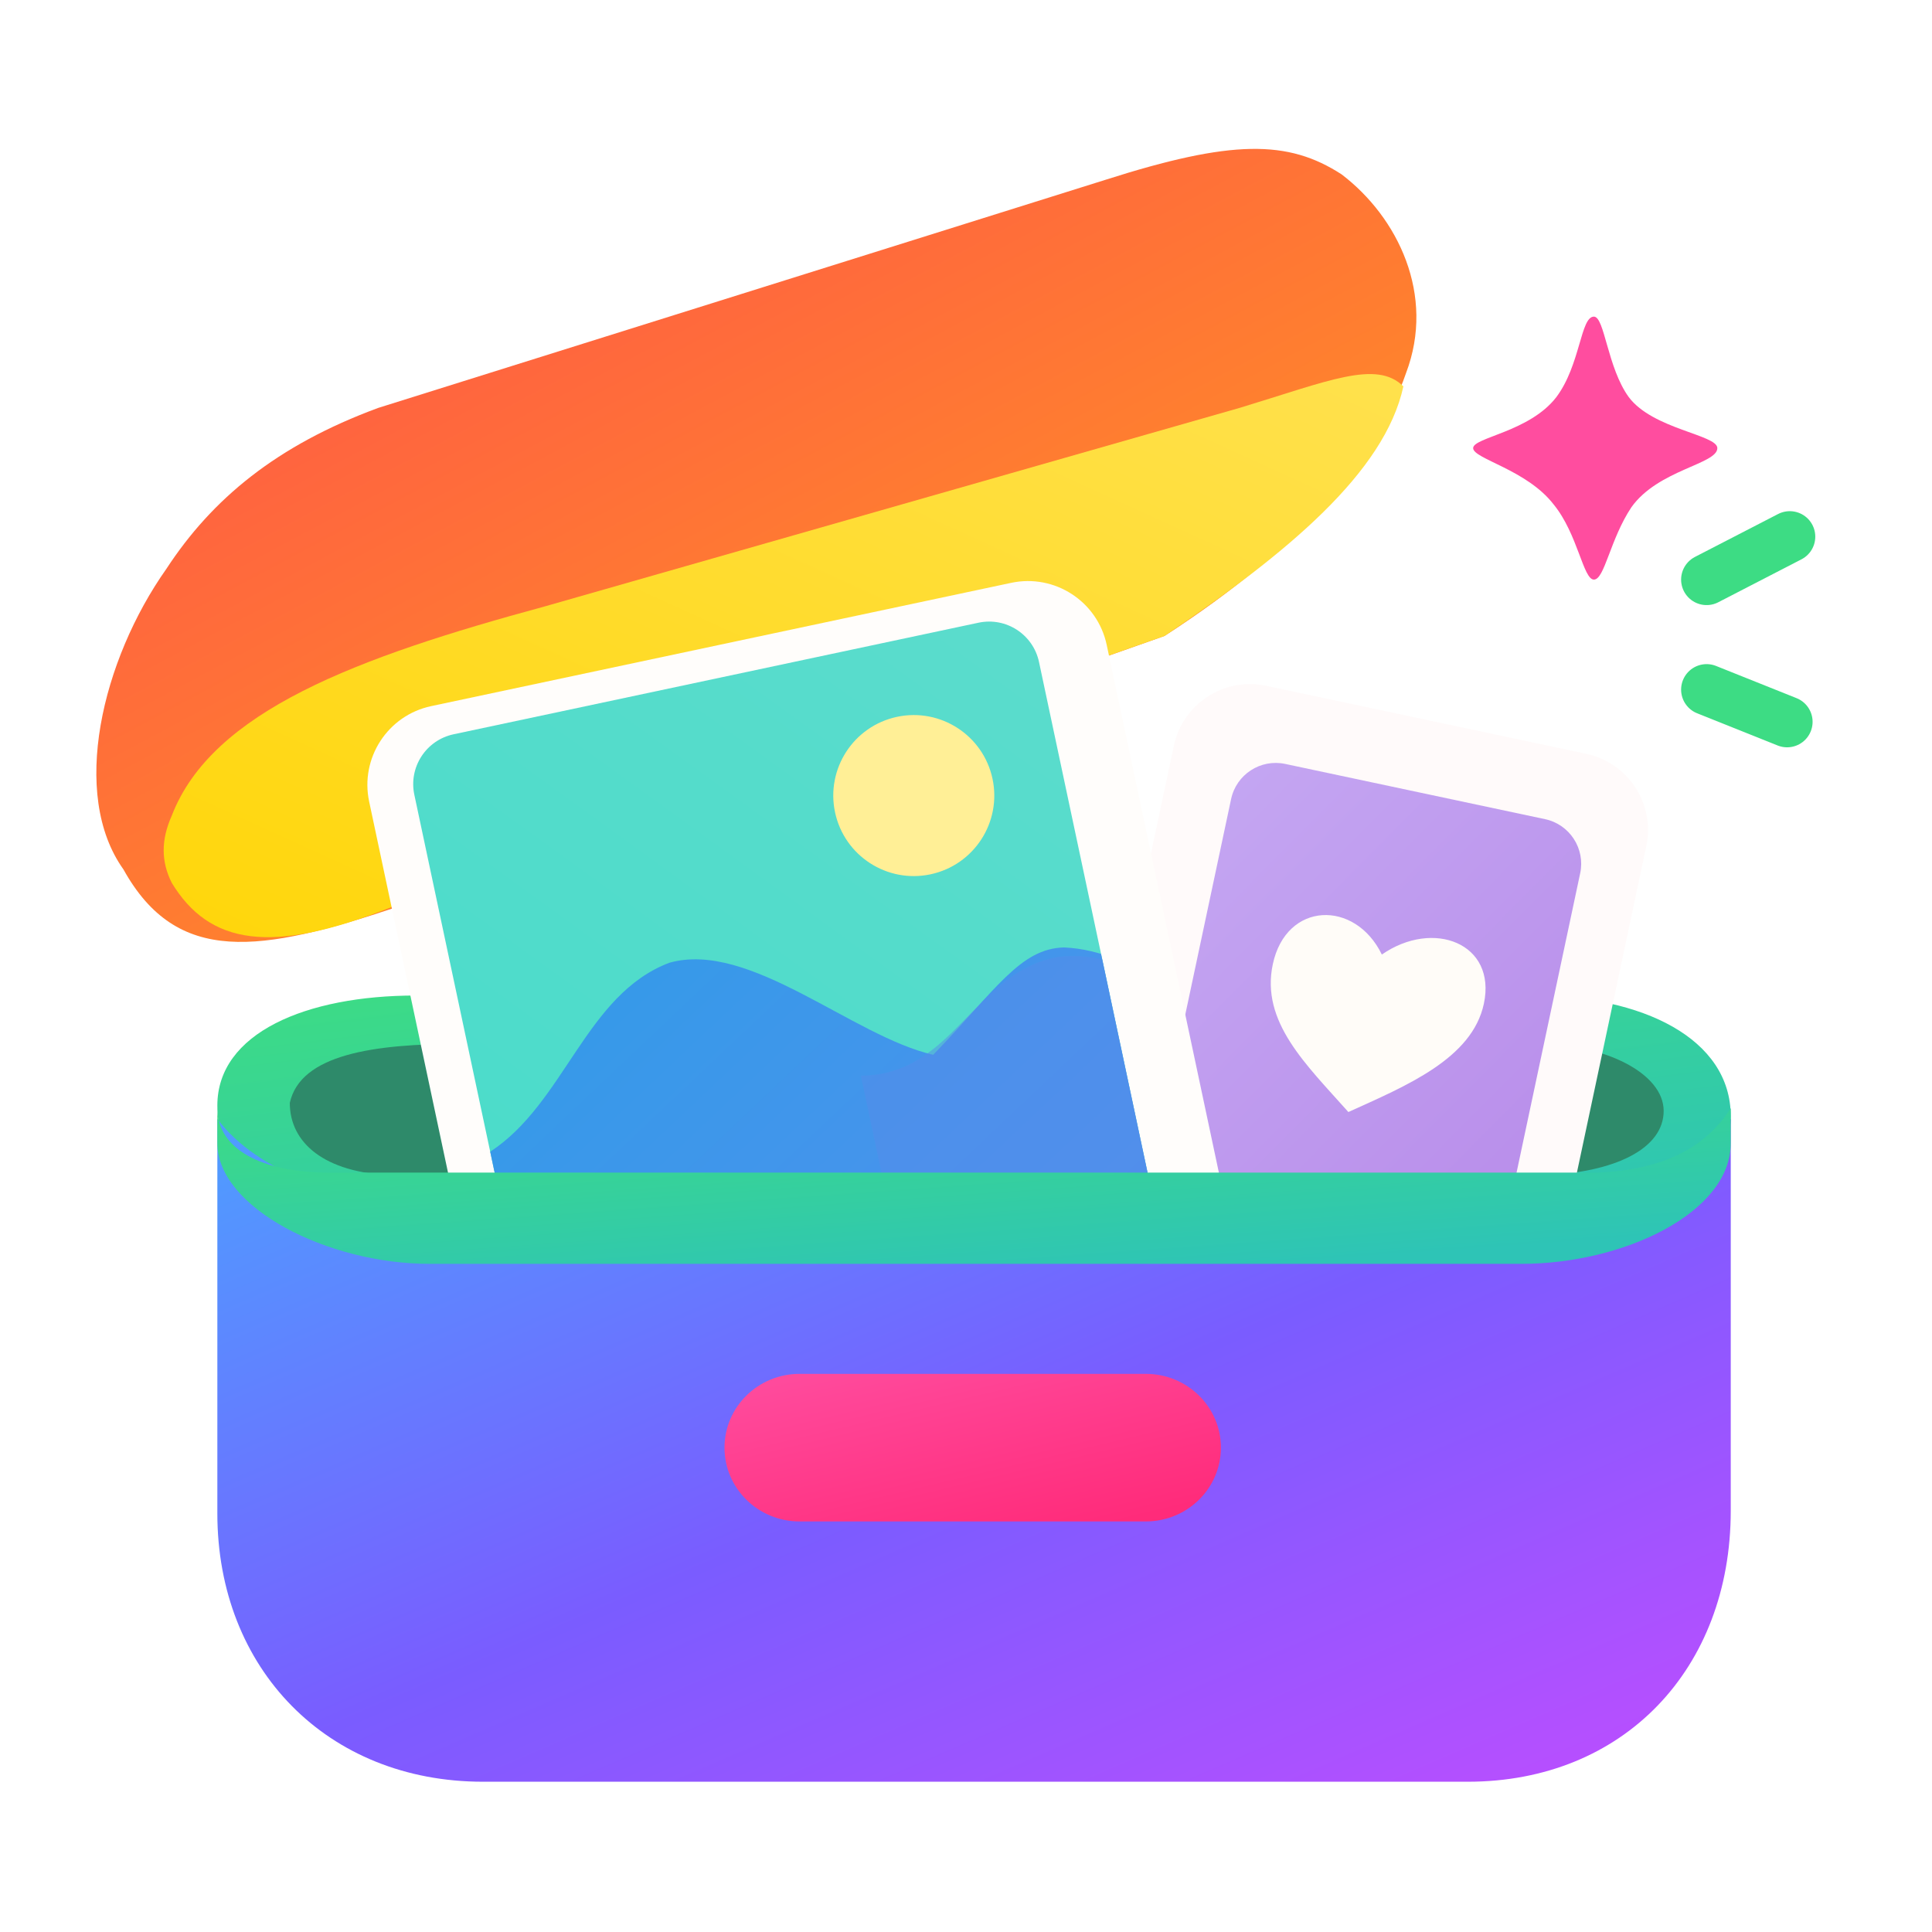
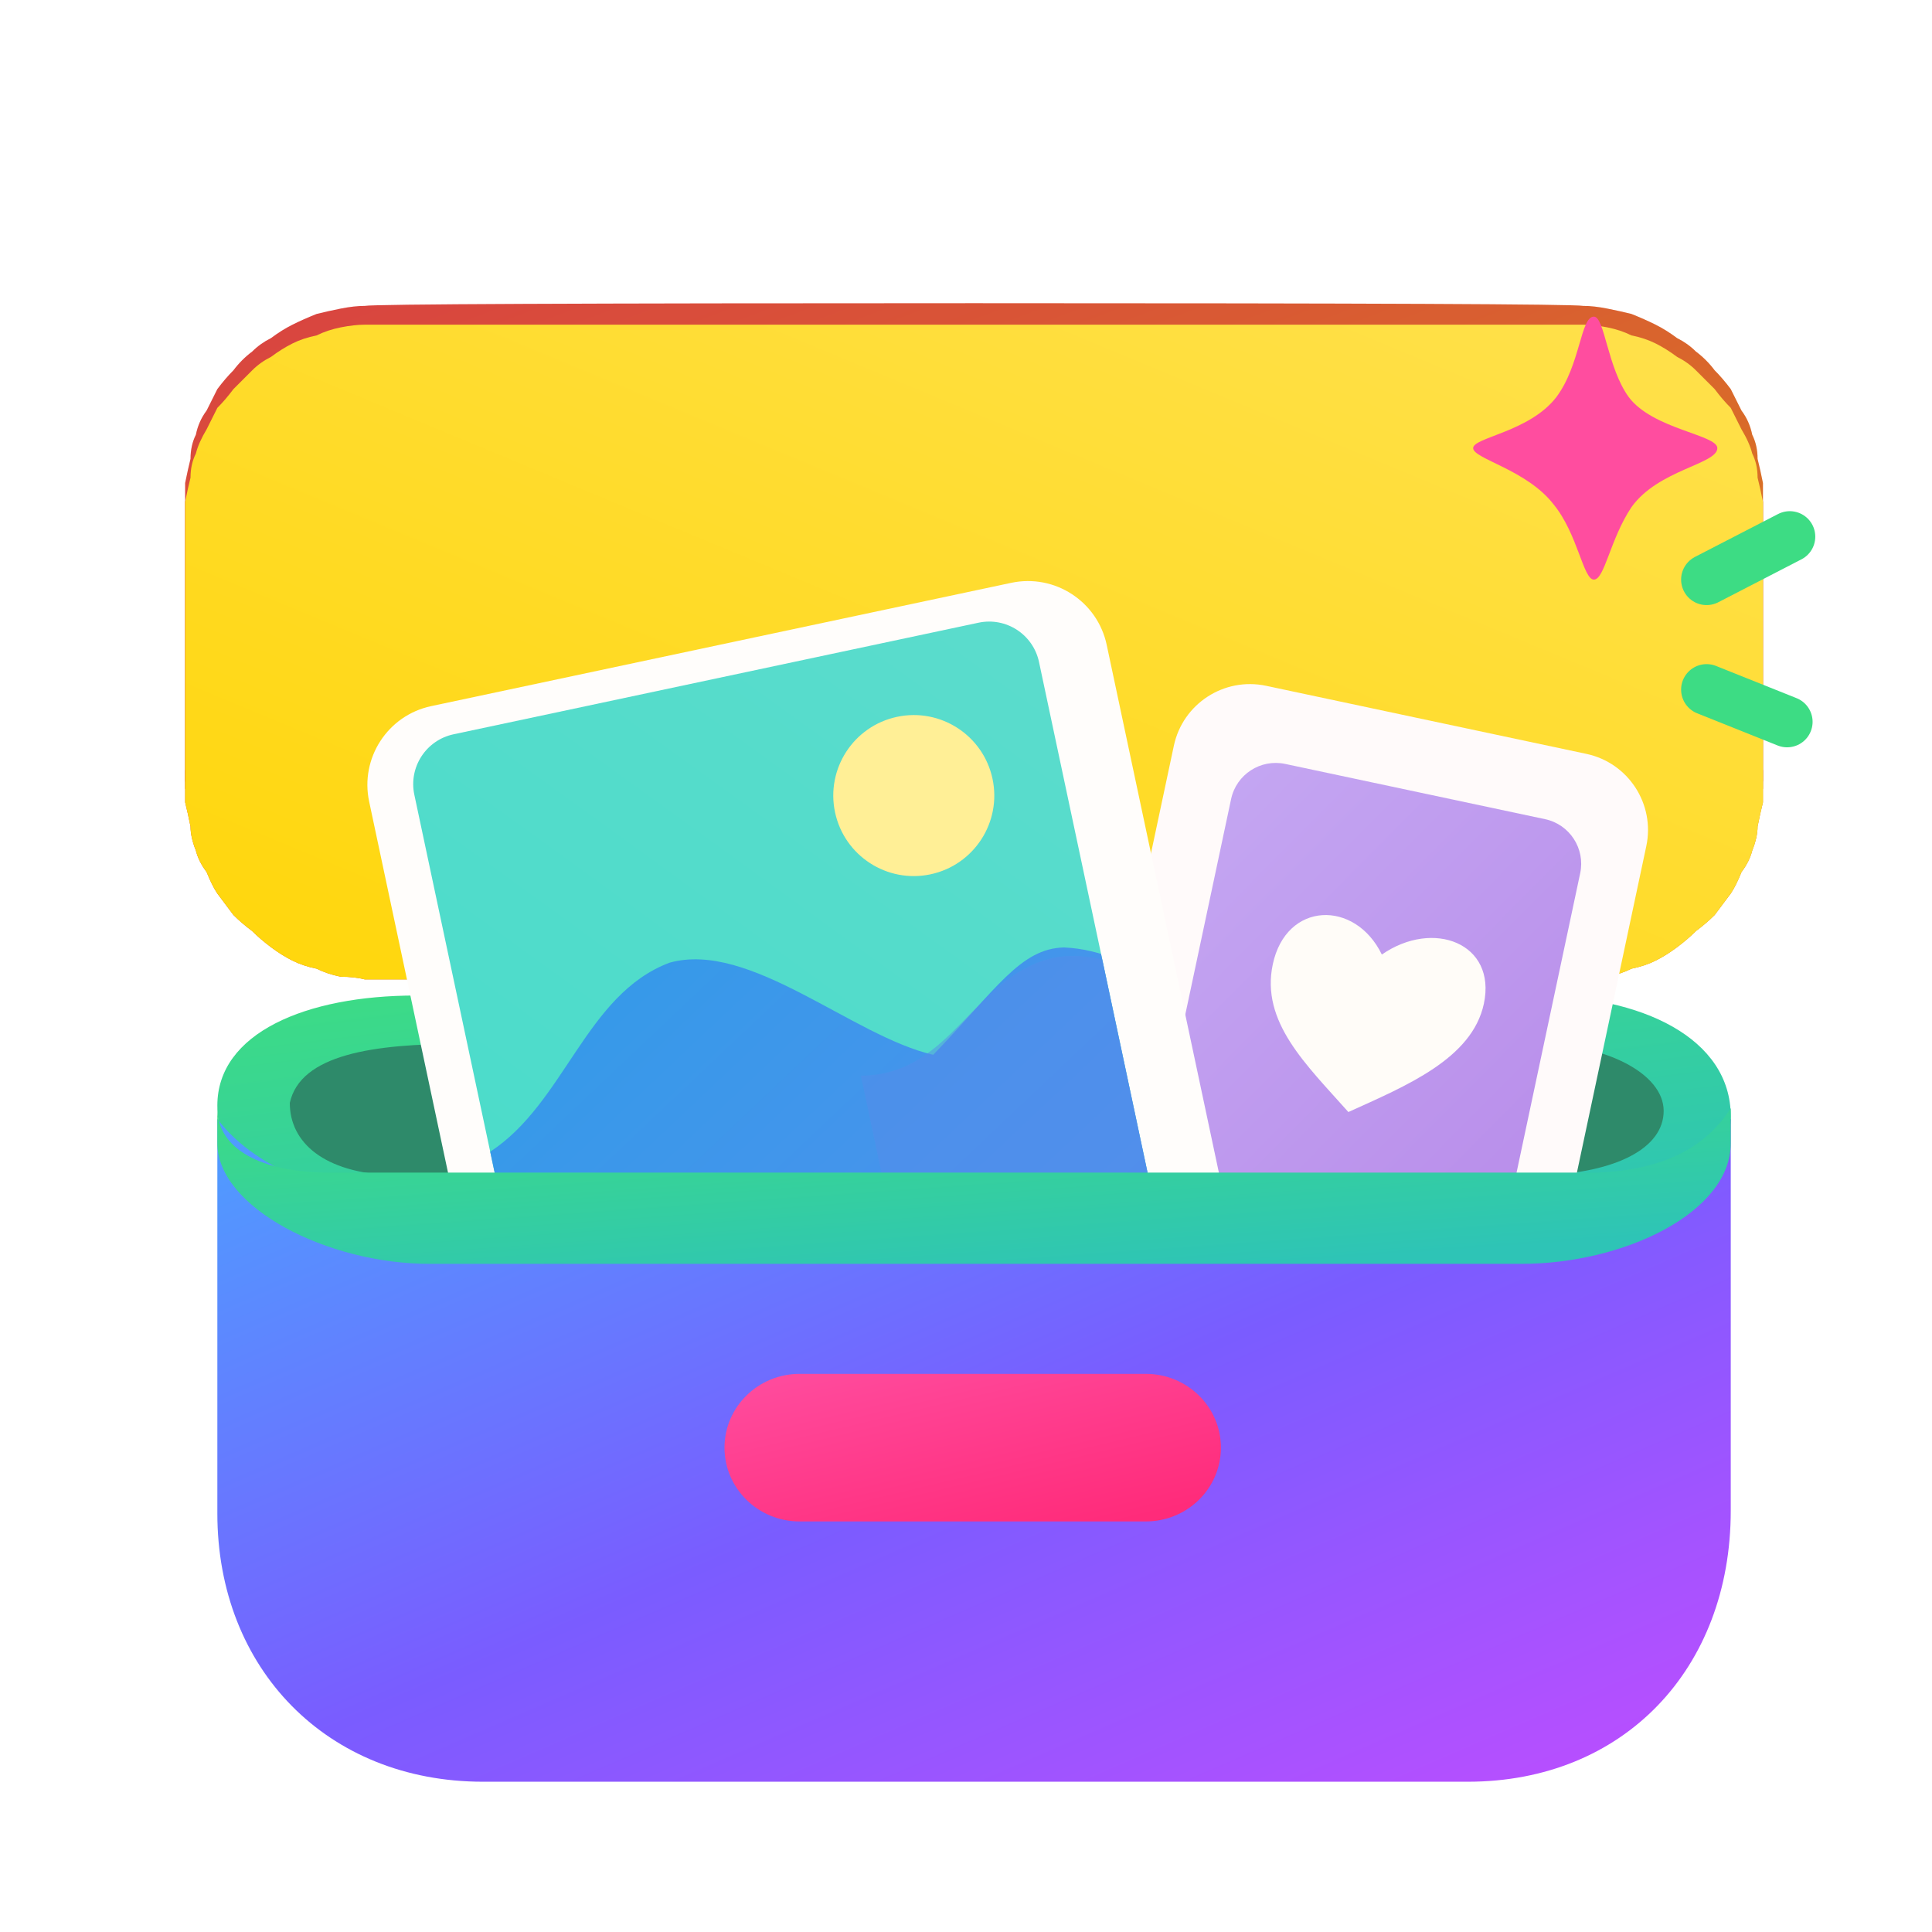
<svg xmlns="http://www.w3.org/2000/svg" viewBox="260 155 720 720" role="img" aria-label="Schuhkarton logo">
  <defs>
    <linearGradient id="sk-lidTop" x1="0" y1="0" x2="0.9" y2="1">
      <stop stop-color="#ff4d4d" />
      <stop offset="1" stop-color="#ff9f1c" />
    </linearGradient>
    <linearGradient id="sk-lidInside" x1="0" y1="1" x2="1" y2="0">
      <stop stop-color="#ffd60a" />
      <stop offset="1" stop-color="#ffe14d" />
    </linearGradient>
    <linearGradient id="sk-rim" x1="0" y1="0" x2="0.7" y2="1">
      <stop stop-color="#3ddc84" />
      <stop offset="1" stop-color="#2ec4b6" />
    </linearGradient>
    <linearGradient id="sk-box" x1="0" y1="0" x2="1" y2="1">
      <stop stop-color="#4d9fff" />
      <stop offset="0.5" stop-color="#7a5cff" />
      <stop offset="1" stop-color="#c04dff" />
    </linearGradient>
    <linearGradient id="sk-slot" x1="0" y1="0" x2="0.8" y2="1">
      <stop stop-color="#ff4d9f" />
      <stop offset="1" stop-color="#ff2b7a" />
    </linearGradient>
    <linearGradient id="sk-sky" x1="0" y1="1" x2="1" y2="0">
      <stop stop-color="#48dcca" />
      <stop offset="1" stop-color="#5bdccc" />
    </linearGradient>
    <linearGradient id="sk-mountains" x1="0" y1="0" x2="1" y2="1">
      <stop stop-color="#329be8" />
      <stop offset="1" stop-color="#568eef" />
    </linearGradient>
    <linearGradient id="sk-heartBg" x1="0" y1="0" x2="1" y2="1">
      <stop stop-color="#c4a6f2" />
      <stop offset="1" stop-color="#b78ae9" />
    </linearGradient>
    <clipPath id="sk-scene">
      <rect x="429" y="405" width="238" height="260" rx="19" />
    </clipPath>
    <clipPath id="sk-inbox">
      <rect x="260" y="155" width="720" height="640" />
    </clipPath>
  </defs>
-   <g class="lid">
-     <path fill="url(#sk-lidTop)" d="M306 479C286 451 298 401 322 367C339 341 363 321 401 307L672 222C719 207 740 207 760 220C781 236 795 265 784 294C773 326 745 359 694 392L408 493C357 510 326 515 306 479Z" />
-     <path fill="url(#sk-lidInside)" d="M324 459C339 420 393 400 463 381L722 307C755 297 773 289 783 299C776 331 740 361 694 392L406 493C361 511 338 507 324 484C320 476 320 468 324 459Z" />
-   </g>
  <path fill="url(#sk-rim)" d="M341 567C341 540 374 526 415 526H831C872 526 905 542 905 571C905 598 870 626 823 626H423C376 626 341 599 341 567Z" />
  <path fill="#2e8a6a" d="M368 566C372 548 399 544 432 544H833C858 544 880 555 880 569C880 583 862 592 835 593H406C381 592 368 581 368 566Z" />
+   <g class="lid">
+     <g fill="url(#sk-lidTop)">
+       <path d="M329 391Q329 442 329 446Q330 451 331 456Q331 460 333 465Q334 469 337 473Q339 477 341 481Q344 485 347 488Q350 492 354 495Q357 498 361 501Q365 503 369 505Q373 507 378 509Q382 510 387 511Q392 512 396 512Q401 513 623 513Q845 513 850 512Q854 512 859 511Q864 510 868 509Q873 507 877 505Q881 503 885 501Q889 498 892 495Q896 492 899 488Q902 485 905 481Q907 477 909 473Q912 469 913 465Q915 460 915 456Q916 451 917 446Q917 442 917 391Q917 339 917 335Q916 330 915 326Q915 321 913 317Q912 312 909 308Q907 304 905 300Q902 296 899 293Q896 289 892 286Q889 283 885 281Q881 278 877 276Q873 274 868 272Q864 271 859 270Q854 269 850 269Q845 268 623 268Q401 268 396 269Q392 269 387 270Q382 271 378 272Q373 274 369 276Q365 278 361 281Q357 283 354 286Q350 289 347 293Q344 296 341 300Q339 304 337 308Q334 312 333 317Q331 321 331 326Q330 330 329 335Q329 339 329 391Z" />
+       <path d="M329 398Q329 449 329 454Q330 458 331 463Q331 467 333 472Q334 476 337 480Q339 485 341 488Q344 492 347 496Q350 499 354 502Q357 505 361 508Q365 511 369 513Q373 515 378 516Q382 518 387 519Q392 519 396 520Q401 520 623 520Q845 520 850 520Q854 519 859 519Q864 518 868 516Q873 515 877 513Q881 511 885 508Q889 505 892 502Q896 499 899 496Q902 492 905 488Q907 485 909 480Q912 476 913 472Q915 467 915 463Q916 458 917 454Q917 449 917 398Q917 347 917 342Q916 337 915 333Q915 328 913 324Q912 320 909 315Q907 311 905 307Q902 304 899 300Q896 297 892 293Q889 290 885 288Q881 285 877 283Q873 281 868 280Q864 278 859 277Q854 276 850 276Q845 276 623 276Q401 276 396 276Q392 276 387 277Q382 278 378 280Q373 281 369 283Q365 285 361 288Q357 290 354 293Q350 297 347 300Q344 304 341 307Q339 311 337 315Q334 320 333 324Q331 328 331 333Q330 337 329 342Q329 347 329 398Z" />
+       <path d="M329 442L917 442L917 449L329 449Z" />
+     </g>
+     <g fill="#000" opacity=".15">
+       <path d="M329 391Q329 442 329 446Q330 451 331 456Q331 460 333 465Q334 469 337 473Q339 477 341 481Q344 485 347 488Q350 492 354 495Q357 498 361 501Q365 503 369 505Q373 507 378 509Q382 510 387 511Q392 512 396 512Q401 513 623 513Q845 513 850 512Q854 512 859 511Q864 510 868 509Q873 507 877 505Q881 503 885 501Q889 498 892 495Q896 492 899 488Q902 485 905 481Q907 477 909 473Q912 469 913 465Q915 460 915 456Q916 451 917 446Q917 442 917 391Q917 339 917 335Q916 330 915 326Q915 321 913 317Q912 312 909 308Q907 304 905 300Q902 296 899 293Q896 289 892 286Q889 283 885 281Q881 278 877 276Q873 274 868 272Q864 271 859 270Q854 269 850 269Q845 268 623 268Q401 268 396 269Q392 269 387 270Q382 271 378 272Q373 274 369 276Q365 278 361 281Q357 283 354 286Q350 289 347 293Q344 296 341 300Q339 304 337 308Q334 312 333 317Q331 321 331 326Q330 330 329 335Q329 339 329 391Z" />
+       <path d="M329 398Q329 449 329 454Q330 458 331 463Q331 467 333 472Q334 476 337 480Q339 485 341 488Q344 492 347 496Q350 499 354 502Q357 505 361 508Q365 511 369 513Q373 515 378 516Q382 518 387 519Q392 519 396 520Q401 520 623 520Q845 520 850 520Q854 519 859 519Q864 518 868 516Q873 515 877 513Q881 511 885 508Q889 505 892 502Q896 499 899 496Q902 492 905 488Q907 485 909 480Q912 476 913 472Q915 467 915 463Q916 458 917 454Q917 449 917 398Q917 347 917 342Q916 337 915 333Q915 328 913 324Q912 320 909 315Q907 311 905 307Q902 304 899 300Q896 297 892 293Q889 290 885 288Q881 285 877 283Q873 281 868 280Q864 278 859 277Q854 276 850 276Q845 276 623 276Q401 276 396 276Q392 276 387 277Q382 278 378 280Q373 281 369 283Q365 285 361 288Q357 290 354 293Q350 297 347 300Q344 304 341 307Q339 311 337 315Q334 320 333 324Q331 328 331 333Q330 337 329 342Q329 347 329 398Z" />
+       <path d="M329 442L917 442L917 449L329 449Z" />
+     </g>
+     <path fill="url(#sk-lidInside)" d="M329 398Q329 449 329 454Q330 458 331 463Q331 467 333 472Q334 476 337 480Q339 485 341 488Q344 492 347 496Q350 499 354 502Q357 505 361 508Q365 511 369 513Q373 515 378 516Q382 518 387 519Q392 519 396 520Q401 520 623 520Q845 520 850 520Q854 519 859 519Q864 518 868 516Q873 515 877 513Q881 511 885 508Q889 505 892 502Q896 499 899 496Q902 492 905 488Q907 485 909 480Q912 476 913 472Q915 467 915 463Q916 458 917 454Q917 449 917 398Q917 347 917 342Q916 337 915 333Q915 328 913 324Q912 320 909 315Q907 311 905 307Q902 304 899 300Q896 297 892 293Q889 290 885 288Q881 285 877 283Q873 281 868 280Q864 278 859 277Q854 276 850 276Q845 276 623 276Q401 276 396 276Q392 276 387 277Q382 278 378 280Q373 281 369 283Q365 285 361 288Q357 290 354 293Q350 297 347 300Q344 304 341 307Q339 311 337 315Q334 320 333 324Q331 328 331 333Q330 337 329 342Q329 347 329 398Z" />
+   </g>
  <g clip-path="url(#sk-inbox)">
    <g class="p2">
      <g transform="rotate(12 771 515)">
        <rect x="682" y="421" width="180" height="255" rx="29" fill="#fffafa" />
        <rect x="707" y="448" width="133" height="208" rx="17" fill="url(#sk-heartBg)" />
        <path fill="#fffcf8" d="M774 510C760 492 735 498 735 522C735 544 755 556 774 570C793 556 815 541 815 520C815 497 790 493 774 510Z" />
      </g>
    </g>
    <g class="p1">
      <g transform="rotate(-12 551 507)">
        <rect x="412" y="393" width="281" height="307" rx="30" fill="#fffdfb" />
        <g clip-path="url(#sk-scene)">
          <rect x="429" y="405" width="238" height="260" rx="19" fill="url(#sk-sky)" />
          <circle cx="611" cy="463" r="30" fill="#ffef96" />
          <path fill="url(#sk-mountains)" d="M429 560C460 548 476 510 509 505C540 503 570 546 598 559C626 540 638 527 654 530C681 537 696 564 712 572L712 678H429Z" />
          <path fill="#558cea" opacity="0.5" d="M570 561C604 568 619 532 651 533C678 535 699 564 712 576V678H570Z" />
        </g>
      </g>
    </g>
  </g>
  <path fill="url(#sk-box)" d="M341 572C356 592 388 603 419 603H827C862 603 891 589 905 572V718C905 777 865 819 807 819H440C382 819 341 777 341 719Z" />
  <path fill="url(#sk-rim)" d="M341 568C341 583 357 592 383 592H855C881 591 896 582 905 568V581C905 607 865 626 827 626H420C382 626 341 605 341 581Z" />
  <rect x="530" y="667" width="185" height="55" rx="28" fill="url(#sk-slot)" />
  <path class="star" fill="#ff4d9f" d="M854 273C858 273 859 292 867 303C876 315 900 317 900 322C900 328 878 330 868 344C860 356 858 371 854 371C850 371 848 354 839 343C829 330 809 326 809 322C809 318 830 316 840 303C849 291 849 273 854 273Z" />
  <path class="rays" d="M896 371L927 355M896 412L926 424" fill="none" stroke="#3ddc84" stroke-width="19" stroke-linecap="round" />
</svg>
